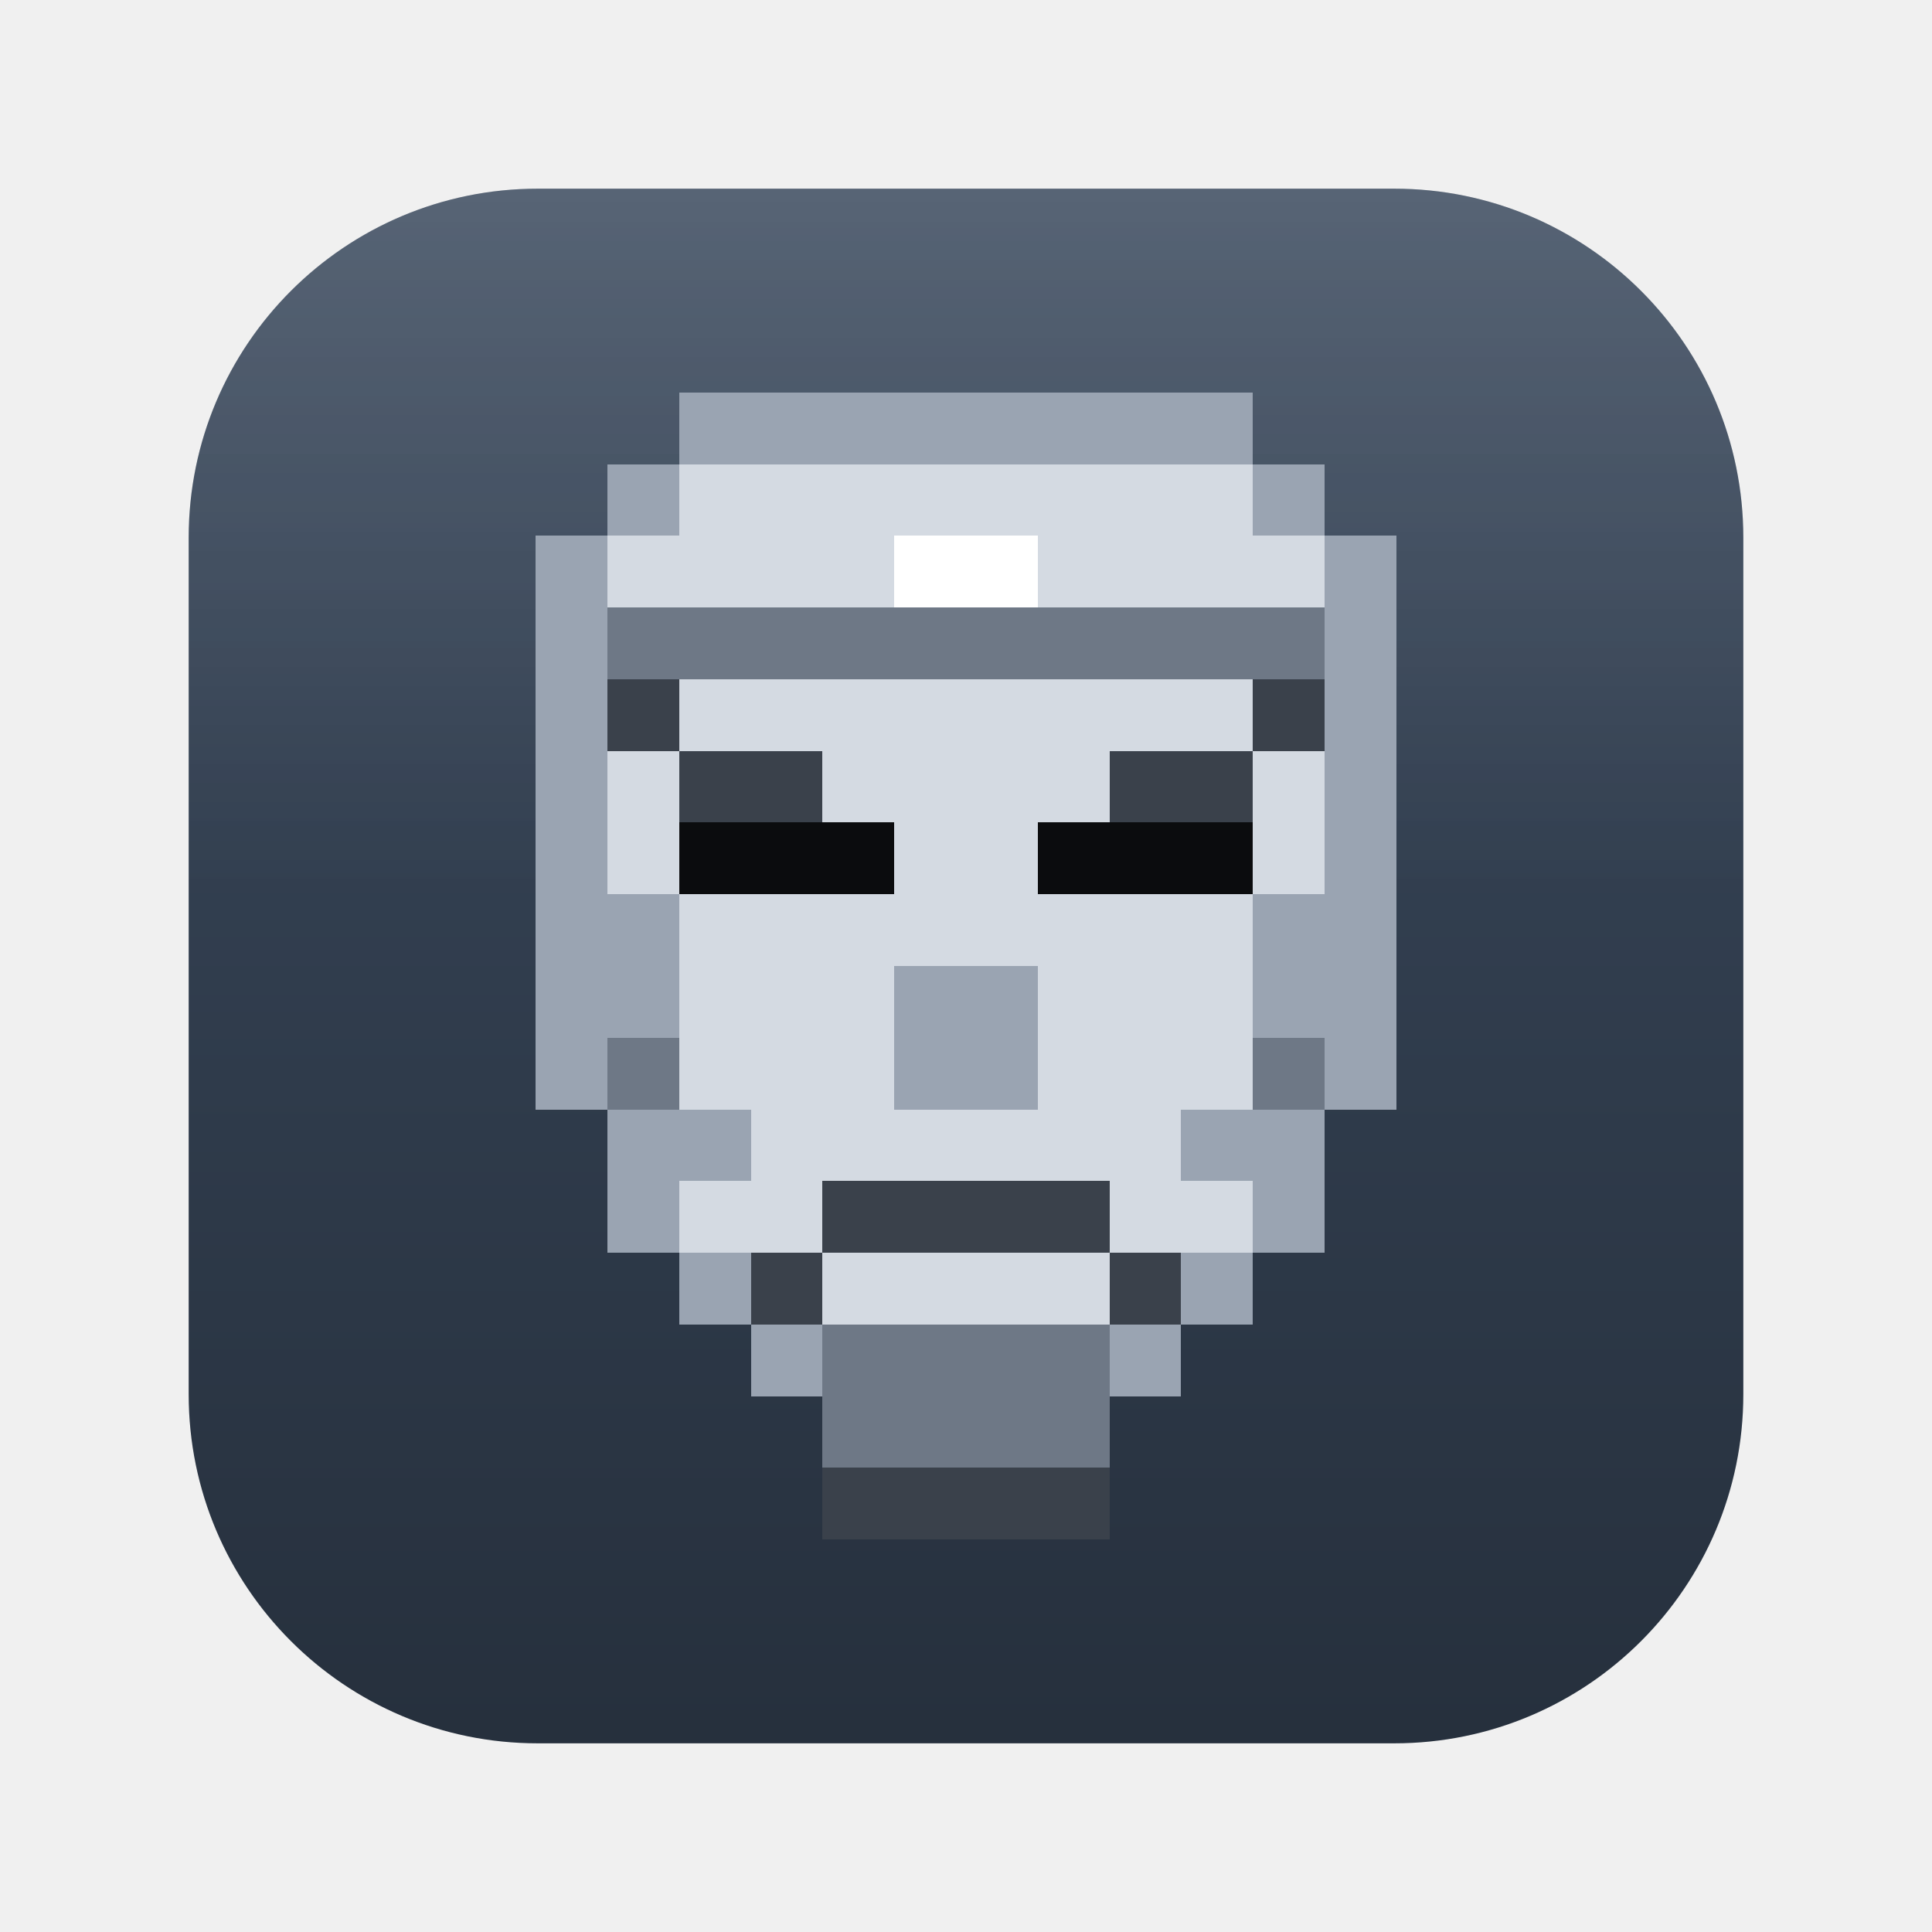
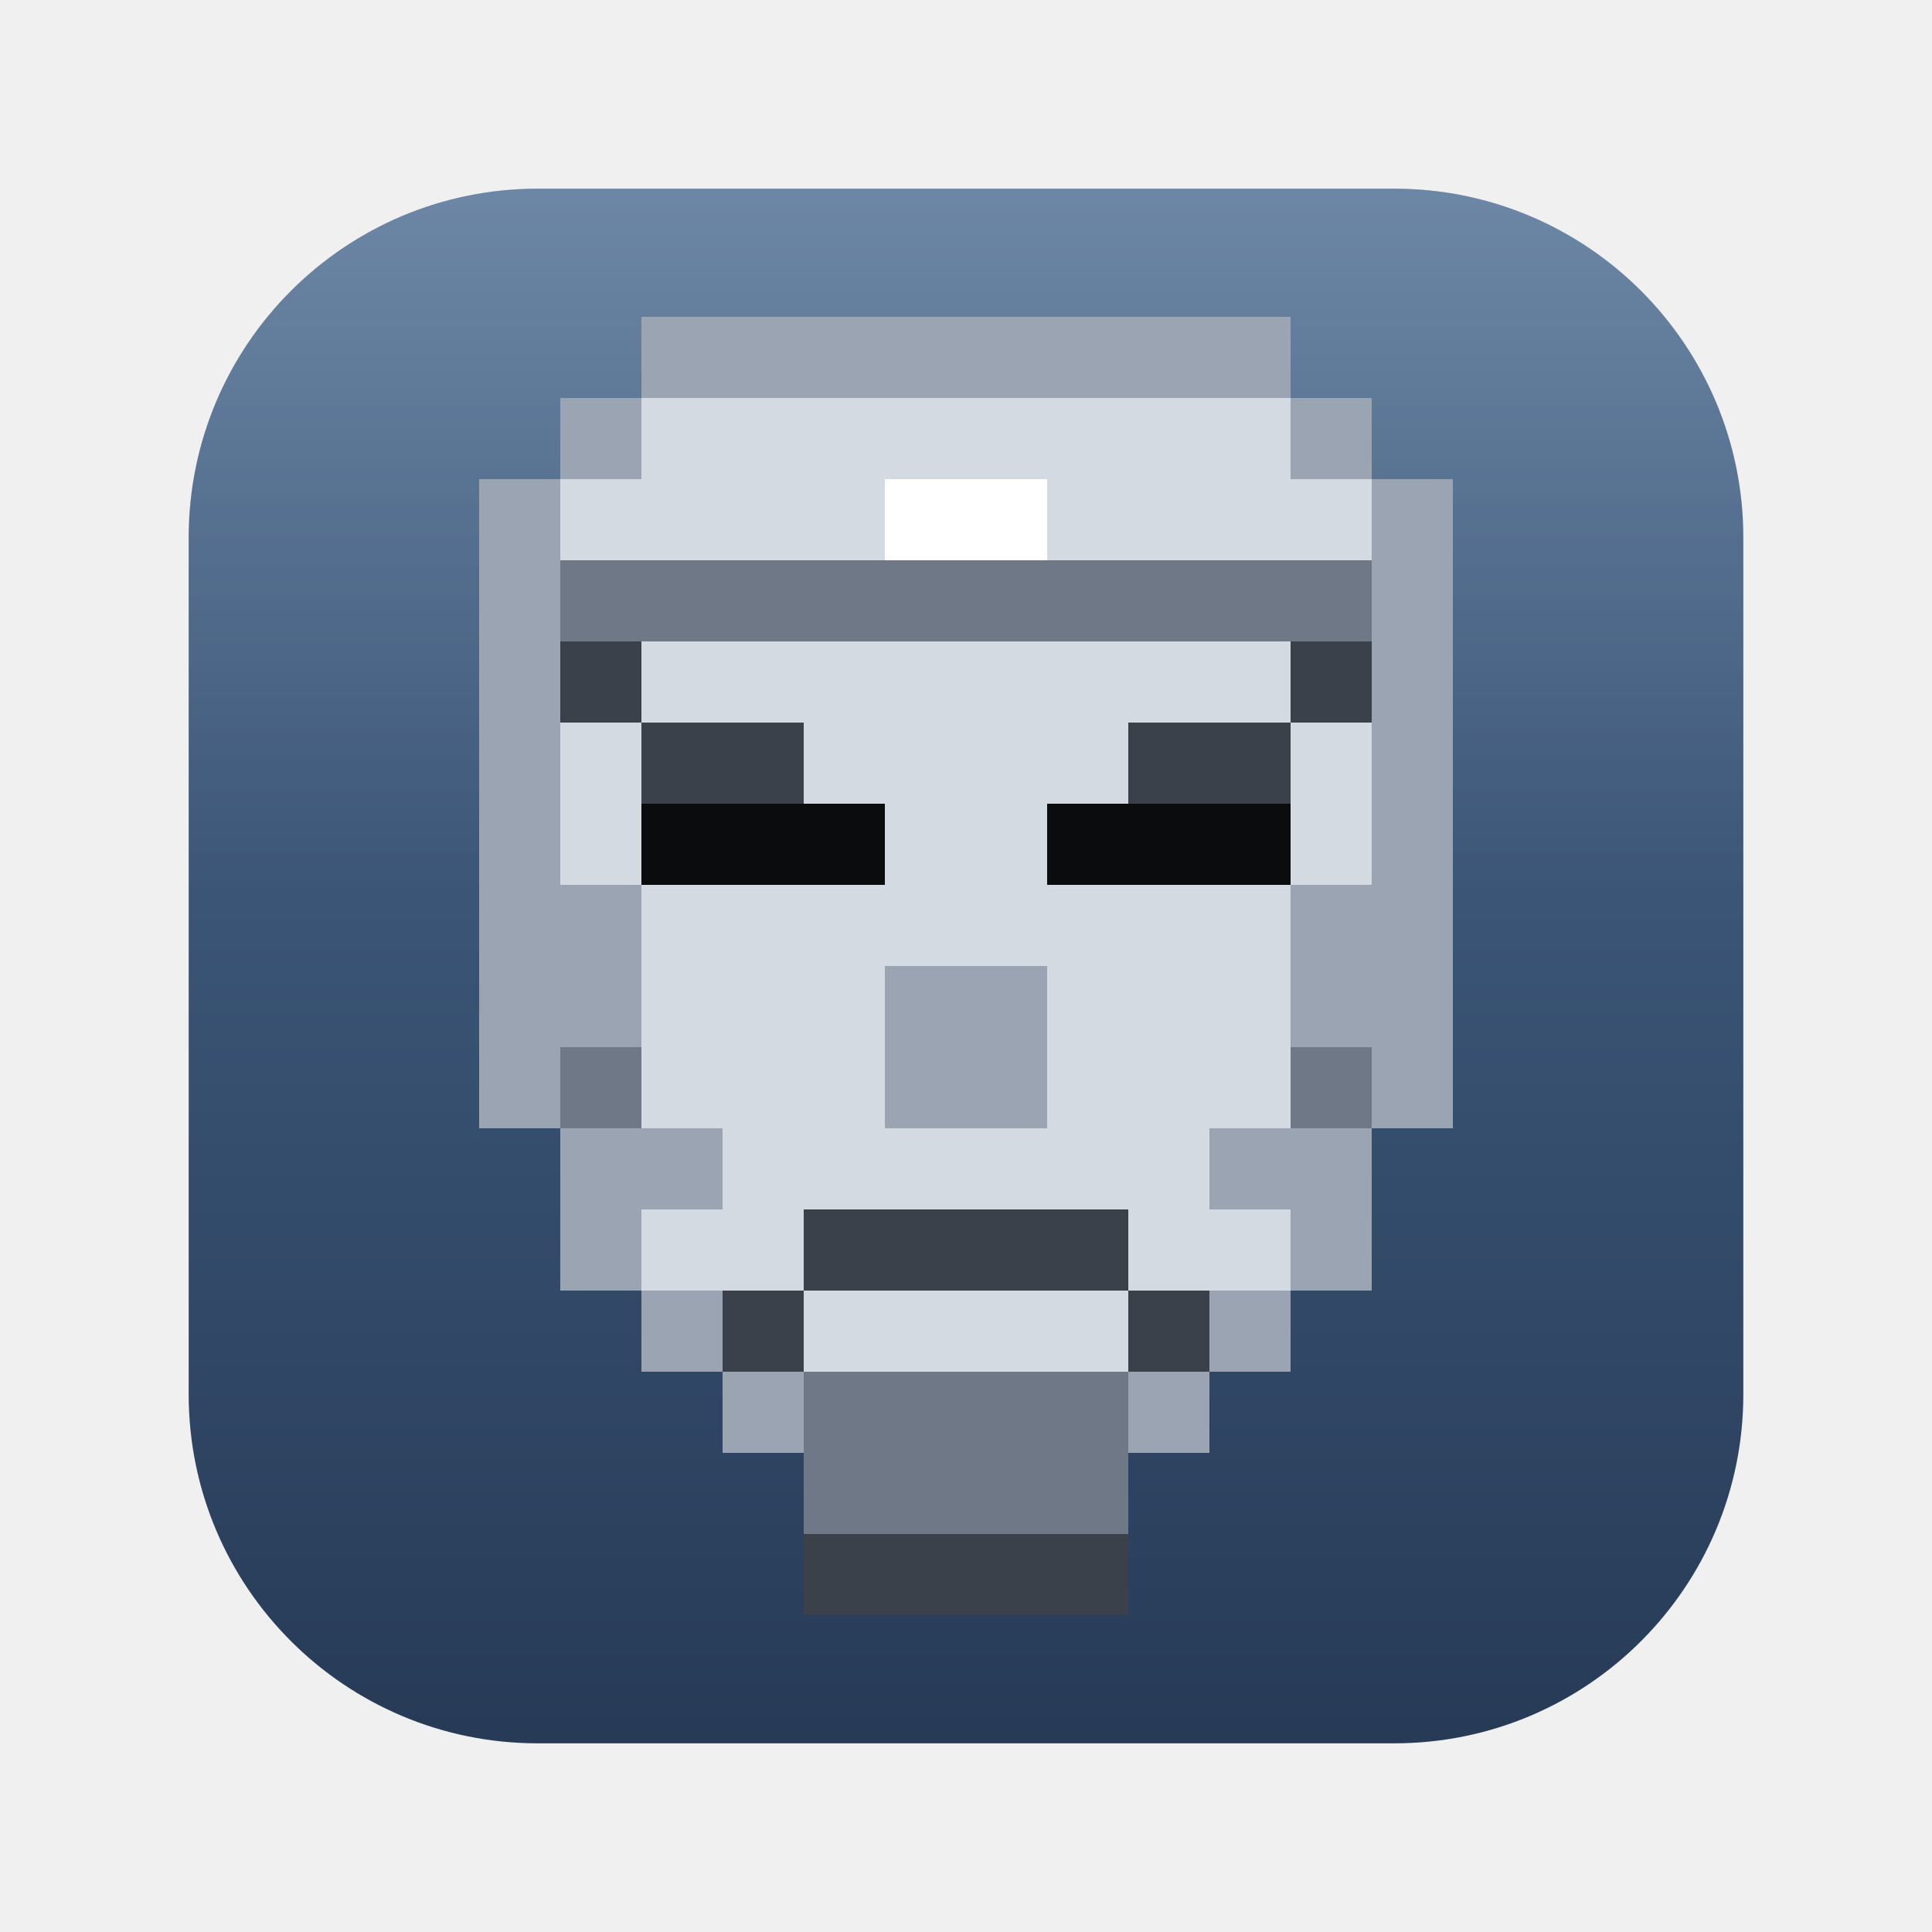
<svg xmlns="http://www.w3.org/2000/svg" viewBox="0 0 1024 1024" width="1024" height="1024">
  <defs>
    <linearGradient id="slate" x1="0" y1="0" x2="0" y2="1">
-       <stop offset="0" stop-color="#3B4A5E" />
-       <stop offset="1" stop-color="#26303D" />
+       <stop offset="0" stop-color="#4C6B91" />
+       <stop offset="1" stop-color="#273B57" />
    </linearGradient>
    <linearGradient id="toplight" x1="0" y1="0" x2="0" y2="1">
-       <stop offset="0" stop-color="#FFFFFF" stop-opacity=".14" />
+       <stop offset="0" stop-color="#FFFFFF" stop-opacity=".18" />
      <stop offset=".45" stop-color="#FFFFFF" stop-opacity="0" />
    </linearGradient>
  </defs>
  <rect x="100" y="100" width="824" height="824" rx="185" fill="url(#slate)" />
  <rect x="100" y="100" width="824" height="824" rx="185" fill="url(#toplight)" />
  <g shape-rendering="crispEdges">
-     <rect x="360" y="208" width="38" height="38" fill="#9AA4B2" />
-     <rect x="398" y="208" width="38" height="38" fill="#9AA4B2" />
-     <rect x="436" y="208" width="38" height="38" fill="#9AA4B2" />
-     <rect x="474" y="208" width="38" height="38" fill="#9AA4B2" />
-     <rect x="512" y="208" width="38" height="38" fill="#9AA4B2" />
-     <rect x="550" y="208" width="38" height="38" fill="#9AA4B2" />
-     <rect x="588" y="208" width="38" height="38" fill="#9AA4B2" />
-     <rect x="626" y="208" width="38" height="38" fill="#9AA4B2" />
-     <rect x="322" y="246" width="38" height="38" fill="#9AA4B2" />
-     <rect x="360" y="246" width="38" height="38" fill="#D4DAE2" />
-     <rect x="398" y="246" width="38" height="38" fill="#D4DAE2" />
-     <rect x="436" y="246" width="38" height="38" fill="#D4DAE2" />
-     <rect x="474" y="246" width="38" height="38" fill="#D4DAE2" />
-     <rect x="512" y="246" width="38" height="38" fill="#D4DAE2" />
-     <rect x="550" y="246" width="38" height="38" fill="#D4DAE2" />
-     <rect x="588" y="246" width="38" height="38" fill="#D4DAE2" />
-     <rect x="626" y="246" width="38" height="38" fill="#D4DAE2" />
-     <rect x="664" y="246" width="38" height="38" fill="#9AA4B2" />
-     <rect x="284" y="284" width="38" height="38" fill="#9AA4B2" />
-     <rect x="322" y="284" width="38" height="38" fill="#D4DAE2" />
-     <rect x="360" y="284" width="38" height="38" fill="#D4DAE2" />
-     <rect x="398" y="284" width="38" height="38" fill="#D4DAE2" />
-     <rect x="436" y="284" width="38" height="38" fill="#D4DAE2" />
-     <rect x="474" y="284" width="38" height="38" fill="#FFFFFF" />
-     <rect x="512" y="284" width="38" height="38" fill="#FFFFFF" />
-     <rect x="550" y="284" width="38" height="38" fill="#D4DAE2" />
-     <rect x="588" y="284" width="38" height="38" fill="#D4DAE2" />
-     <rect x="626" y="284" width="38" height="38" fill="#D4DAE2" />
-     <rect x="664" y="284" width="38" height="38" fill="#D4DAE2" />
-     <rect x="702" y="284" width="38" height="38" fill="#9AA4B2" />
-     <rect x="284" y="322" width="38" height="38" fill="#9AA4B2" />
-     <rect x="322" y="322" width="38" height="38" fill="#6E7886" />
-     <rect x="360" y="322" width="38" height="38" fill="#6E7886" />
-     <rect x="398" y="322" width="38" height="38" fill="#6E7886" />
-     <rect x="436" y="322" width="38" height="38" fill="#6E7886" />
-     <rect x="474" y="322" width="38" height="38" fill="#6E7886" />
-     <rect x="512" y="322" width="38" height="38" fill="#6E7886" />
-     <rect x="550" y="322" width="38" height="38" fill="#6E7886" />
-     <rect x="588" y="322" width="38" height="38" fill="#6E7886" />
-     <rect x="626" y="322" width="38" height="38" fill="#6E7886" />
-     <rect x="664" y="322" width="38" height="38" fill="#6E7886" />
-     <rect x="702" y="322" width="38" height="38" fill="#9AA4B2" />
-     <rect x="284" y="360" width="38" height="38" fill="#9AA4B2" />
-     <rect x="322" y="360" width="38" height="38" fill="#3A414B" />
-     <rect x="360" y="360" width="38" height="38" fill="#D4DAE2" />
-     <rect x="398" y="360" width="38" height="38" fill="#D4DAE2" />
-     <rect x="436" y="360" width="38" height="38" fill="#D4DAE2" />
-     <rect x="474" y="360" width="38" height="38" fill="#D4DAE2" />
-     <rect x="512" y="360" width="38" height="38" fill="#D4DAE2" />
-     <rect x="550" y="360" width="38" height="38" fill="#D4DAE2" />
-     <rect x="588" y="360" width="38" height="38" fill="#D4DAE2" />
-     <rect x="626" y="360" width="38" height="38" fill="#D4DAE2" />
-     <rect x="664" y="360" width="38" height="38" fill="#3A414B" />
-     <rect x="702" y="360" width="38" height="38" fill="#9AA4B2" />
-     <rect x="284" y="398" width="38" height="38" fill="#9AA4B2" />
-     <rect x="322" y="398" width="38" height="38" fill="#D4DAE2" />
-     <rect x="360" y="398" width="38" height="38" fill="#3A414B" />
-     <rect x="398" y="398" width="38" height="38" fill="#3A414B" />
-     <rect x="436" y="398" width="38" height="38" fill="#D4DAE2" />
-     <rect x="474" y="398" width="38" height="38" fill="#D4DAE2" />
-     <rect x="512" y="398" width="38" height="38" fill="#D4DAE2" />
-     <rect x="550" y="398" width="38" height="38" fill="#D4DAE2" />
-     <rect x="588" y="398" width="38" height="38" fill="#3A414B" />
-     <rect x="626" y="398" width="38" height="38" fill="#3A414B" />
-     <rect x="664" y="398" width="38" height="38" fill="#D4DAE2" />
-     <rect x="702" y="398" width="38" height="38" fill="#9AA4B2" />
-     <rect x="284" y="436" width="38" height="38" fill="#9AA4B2" />
-     <rect x="322" y="436" width="38" height="38" fill="#D4DAE2" />
-     <rect x="360" y="436" width="38" height="38" fill="#0B0C0E" />
-     <rect x="398" y="436" width="38" height="38" fill="#0B0C0E" />
-     <rect x="436" y="436" width="38" height="38" fill="#0B0C0E" />
-     <rect x="474" y="436" width="38" height="38" fill="#D4DAE2" />
-     <rect x="512" y="436" width="38" height="38" fill="#D4DAE2" />
-     <rect x="550" y="436" width="38" height="38" fill="#0B0C0E" />
-     <rect x="588" y="436" width="38" height="38" fill="#0B0C0E" />
-     <rect x="626" y="436" width="38" height="38" fill="#0B0C0E" />
-     <rect x="664" y="436" width="38" height="38" fill="#D4DAE2" />
-     <rect x="702" y="436" width="38" height="38" fill="#9AA4B2" />
-     <rect x="284" y="474" width="38" height="38" fill="#9AA4B2" />
-     <rect x="322" y="474" width="38" height="38" fill="#9AA4B2" />
-     <rect x="360" y="474" width="38" height="38" fill="#D4DAE2" />
-     <rect x="398" y="474" width="38" height="38" fill="#D4DAE2" />
-     <rect x="436" y="474" width="38" height="38" fill="#D4DAE2" />
-     <rect x="474" y="474" width="38" height="38" fill="#D4DAE2" />
-     <rect x="512" y="474" width="38" height="38" fill="#D4DAE2" />
-     <rect x="550" y="474" width="38" height="38" fill="#D4DAE2" />
-     <rect x="588" y="474" width="38" height="38" fill="#D4DAE2" />
-     <rect x="626" y="474" width="38" height="38" fill="#D4DAE2" />
-     <rect x="664" y="474" width="38" height="38" fill="#9AA4B2" />
-     <rect x="702" y="474" width="38" height="38" fill="#9AA4B2" />
-     <rect x="284" y="512" width="38" height="38" fill="#9AA4B2" />
-     <rect x="322" y="512" width="38" height="38" fill="#9AA4B2" />
-     <rect x="360" y="512" width="38" height="38" fill="#D4DAE2" />
-     <rect x="398" y="512" width="38" height="38" fill="#D4DAE2" />
-     <rect x="436" y="512" width="38" height="38" fill="#D4DAE2" />
-     <rect x="474" y="512" width="38" height="38" fill="#9AA4B2" />
-     <rect x="512" y="512" width="38" height="38" fill="#9AA4B2" />
-     <rect x="550" y="512" width="38" height="38" fill="#D4DAE2" />
-     <rect x="588" y="512" width="38" height="38" fill="#D4DAE2" />
-     <rect x="626" y="512" width="38" height="38" fill="#D4DAE2" />
-     <rect x="664" y="512" width="38" height="38" fill="#9AA4B2" />
-     <rect x="702" y="512" width="38" height="38" fill="#9AA4B2" />
-     <rect x="284" y="550" width="38" height="38" fill="#9AA4B2" />
-     <rect x="322" y="550" width="38" height="38" fill="#6E7886" />
-     <rect x="360" y="550" width="38" height="38" fill="#D4DAE2" />
-     <rect x="398" y="550" width="38" height="38" fill="#D4DAE2" />
-     <rect x="436" y="550" width="38" height="38" fill="#D4DAE2" />
-     <rect x="474" y="550" width="38" height="38" fill="#9AA4B2" />
-     <rect x="512" y="550" width="38" height="38" fill="#9AA4B2" />
-     <rect x="550" y="550" width="38" height="38" fill="#D4DAE2" />
-     <rect x="588" y="550" width="38" height="38" fill="#D4DAE2" />
-     <rect x="626" y="550" width="38" height="38" fill="#D4DAE2" />
-     <rect x="664" y="550" width="38" height="38" fill="#6E7886" />
-     <rect x="702" y="550" width="38" height="38" fill="#9AA4B2" />
-     <rect x="322" y="588" width="38" height="38" fill="#9AA4B2" />
-     <rect x="360" y="588" width="38" height="38" fill="#9AA4B2" />
-     <rect x="398" y="588" width="38" height="38" fill="#D4DAE2" />
-     <rect x="436" y="588" width="38" height="38" fill="#D4DAE2" />
-     <rect x="474" y="588" width="38" height="38" fill="#D4DAE2" />
-     <rect x="512" y="588" width="38" height="38" fill="#D4DAE2" />
-     <rect x="550" y="588" width="38" height="38" fill="#D4DAE2" />
-     <rect x="588" y="588" width="38" height="38" fill="#D4DAE2" />
-     <rect x="626" y="588" width="38" height="38" fill="#9AA4B2" />
-     <rect x="664" y="588" width="38" height="38" fill="#9AA4B2" />
-     <rect x="322" y="626" width="38" height="38" fill="#9AA4B2" />
-     <rect x="360" y="626" width="38" height="38" fill="#D4DAE2" />
-     <rect x="398" y="626" width="38" height="38" fill="#D4DAE2" />
-     <rect x="436" y="626" width="38" height="38" fill="#3A414B" />
-     <rect x="474" y="626" width="38" height="38" fill="#3A414B" />
-     <rect x="512" y="626" width="38" height="38" fill="#3A414B" />
-     <rect x="550" y="626" width="38" height="38" fill="#3A414B" />
-     <rect x="588" y="626" width="38" height="38" fill="#D4DAE2" />
-     <rect x="626" y="626" width="38" height="38" fill="#D4DAE2" />
-     <rect x="664" y="626" width="38" height="38" fill="#9AA4B2" />
-     <rect x="360" y="664" width="38" height="38" fill="#9AA4B2" />
-     <rect x="398" y="664" width="38" height="38" fill="#3A414B" />
-     <rect x="436" y="664" width="38" height="38" fill="#D4DAE2" />
-     <rect x="474" y="664" width="38" height="38" fill="#D4DAE2" />
-     <rect x="512" y="664" width="38" height="38" fill="#D4DAE2" />
-     <rect x="550" y="664" width="38" height="38" fill="#D4DAE2" />
-     <rect x="588" y="664" width="38" height="38" fill="#3A414B" />
-     <rect x="626" y="664" width="38" height="38" fill="#9AA4B2" />
-     <rect x="398" y="702" width="38" height="38" fill="#9AA4B2" />
-     <rect x="436" y="702" width="38" height="38" fill="#6E7886" />
-     <rect x="474" y="702" width="38" height="38" fill="#6E7886" />
-     <rect x="512" y="702" width="38" height="38" fill="#6E7886" />
-     <rect x="550" y="702" width="38" height="38" fill="#6E7886" />
-     <rect x="588" y="702" width="38" height="38" fill="#9AA4B2" />
-     <rect x="436" y="740" width="38" height="38" fill="#6E7886" />
-     <rect x="474" y="740" width="38" height="38" fill="#6E7886" />
-     <rect x="512" y="740" width="38" height="38" fill="#6E7886" />
-     <rect x="550" y="740" width="38" height="38" fill="#6E7886" />
-     <rect x="436" y="778" width="38" height="38" fill="#3A414B" />
-     <rect x="474" y="778" width="38" height="38" fill="#3A414B" />
-     <rect x="512" y="778" width="38" height="38" fill="#3A414B" />
-     <rect x="550" y="778" width="38" height="38" fill="#3A414B" />
+     <rect x="340" y="168" width="43" height="43" fill="#9AA4B2" />
+     <rect x="383" y="168" width="43" height="43" fill="#9AA4B2" />
+     <rect x="426" y="168" width="43" height="43" fill="#9AA4B2" />
+     <rect x="469" y="168" width="43" height="43" fill="#9AA4B2" />
+     <rect x="512" y="168" width="43" height="43" fill="#9AA4B2" />
+     <rect x="555" y="168" width="43" height="43" fill="#9AA4B2" />
+     <rect x="598" y="168" width="43" height="43" fill="#9AA4B2" />
+     <rect x="641" y="168" width="43" height="43" fill="#9AA4B2" />
+     <rect x="297" y="211" width="43" height="43" fill="#9AA4B2" />
+     <rect x="340" y="211" width="43" height="43" fill="#D4DAE2" />
+     <rect x="383" y="211" width="43" height="43" fill="#D4DAE2" />
+     <rect x="426" y="211" width="43" height="43" fill="#D4DAE2" />
+     <rect x="469" y="211" width="43" height="43" fill="#D4DAE2" />
+     <rect x="512" y="211" width="43" height="43" fill="#D4DAE2" />
+     <rect x="555" y="211" width="43" height="43" fill="#D4DAE2" />
+     <rect x="598" y="211" width="43" height="43" fill="#D4DAE2" />
+     <rect x="641" y="211" width="43" height="43" fill="#D4DAE2" />
+     <rect x="684" y="211" width="43" height="43" fill="#9AA4B2" />
+     <rect x="254" y="254" width="43" height="43" fill="#9AA4B2" />
+     <rect x="297" y="254" width="43" height="43" fill="#D4DAE2" />
+     <rect x="340" y="254" width="43" height="43" fill="#D4DAE2" />
+     <rect x="383" y="254" width="43" height="43" fill="#D4DAE2" />
+     <rect x="426" y="254" width="43" height="43" fill="#D4DAE2" />
+     <rect x="469" y="254" width="43" height="43" fill="#FFFFFF" />
+     <rect x="512" y="254" width="43" height="43" fill="#FFFFFF" />
+     <rect x="555" y="254" width="43" height="43" fill="#D4DAE2" />
+     <rect x="598" y="254" width="43" height="43" fill="#D4DAE2" />
+     <rect x="641" y="254" width="43" height="43" fill="#D4DAE2" />
+     <rect x="684" y="254" width="43" height="43" fill="#D4DAE2" />
+     <rect x="727" y="254" width="43" height="43" fill="#9AA4B2" />
+     <rect x="254" y="297" width="43" height="43" fill="#9AA4B2" />
+     <rect x="297" y="297" width="43" height="43" fill="#6E7886" />
+     <rect x="340" y="297" width="43" height="43" fill="#6E7886" />
+     <rect x="383" y="297" width="43" height="43" fill="#6E7886" />
+     <rect x="426" y="297" width="43" height="43" fill="#6E7886" />
+     <rect x="469" y="297" width="43" height="43" fill="#6E7886" />
+     <rect x="512" y="297" width="43" height="43" fill="#6E7886" />
+     <rect x="555" y="297" width="43" height="43" fill="#6E7886" />
+     <rect x="598" y="297" width="43" height="43" fill="#6E7886" />
+     <rect x="641" y="297" width="43" height="43" fill="#6E7886" />
+     <rect x="684" y="297" width="43" height="43" fill="#6E7886" />
+     <rect x="727" y="297" width="43" height="43" fill="#9AA4B2" />
+     <rect x="254" y="340" width="43" height="43" fill="#9AA4B2" />
+     <rect x="297" y="340" width="43" height="43" fill="#3A414B" />
+     <rect x="340" y="340" width="43" height="43" fill="#D4DAE2" />
+     <rect x="383" y="340" width="43" height="43" fill="#D4DAE2" />
+     <rect x="426" y="340" width="43" height="43" fill="#D4DAE2" />
+     <rect x="469" y="340" width="43" height="43" fill="#D4DAE2" />
+     <rect x="512" y="340" width="43" height="43" fill="#D4DAE2" />
+     <rect x="555" y="340" width="43" height="43" fill="#D4DAE2" />
+     <rect x="598" y="340" width="43" height="43" fill="#D4DAE2" />
+     <rect x="641" y="340" width="43" height="43" fill="#D4DAE2" />
+     <rect x="684" y="340" width="43" height="43" fill="#3A414B" />
+     <rect x="727" y="340" width="43" height="43" fill="#9AA4B2" />
+     <rect x="254" y="383" width="43" height="43" fill="#9AA4B2" />
+     <rect x="297" y="383" width="43" height="43" fill="#D4DAE2" />
+     <rect x="340" y="383" width="43" height="43" fill="#3A414B" />
+     <rect x="383" y="383" width="43" height="43" fill="#3A414B" />
+     <rect x="426" y="383" width="43" height="43" fill="#D4DAE2" />
+     <rect x="469" y="383" width="43" height="43" fill="#D4DAE2" />
+     <rect x="512" y="383" width="43" height="43" fill="#D4DAE2" />
+     <rect x="555" y="383" width="43" height="43" fill="#D4DAE2" />
+     <rect x="598" y="383" width="43" height="43" fill="#3A414B" />
+     <rect x="641" y="383" width="43" height="43" fill="#3A414B" />
+     <rect x="684" y="383" width="43" height="43" fill="#D4DAE2" />
+     <rect x="727" y="383" width="43" height="43" fill="#9AA4B2" />
+     <rect x="254" y="426" width="43" height="43" fill="#9AA4B2" />
+     <rect x="297" y="426" width="43" height="43" fill="#D4DAE2" />
+     <rect x="340" y="426" width="43" height="43" fill="#0B0C0E" />
+     <rect x="383" y="426" width="43" height="43" fill="#0B0C0E" />
+     <rect x="426" y="426" width="43" height="43" fill="#0B0C0E" />
+     <rect x="469" y="426" width="43" height="43" fill="#D4DAE2" />
+     <rect x="512" y="426" width="43" height="43" fill="#D4DAE2" />
+     <rect x="555" y="426" width="43" height="43" fill="#0B0C0E" />
+     <rect x="598" y="426" width="43" height="43" fill="#0B0C0E" />
+     <rect x="641" y="426" width="43" height="43" fill="#0B0C0E" />
+     <rect x="684" y="426" width="43" height="43" fill="#D4DAE2" />
+     <rect x="727" y="426" width="43" height="43" fill="#9AA4B2" />
+     <rect x="254" y="469" width="43" height="43" fill="#9AA4B2" />
+     <rect x="297" y="469" width="43" height="43" fill="#9AA4B2" />
+     <rect x="340" y="469" width="43" height="43" fill="#D4DAE2" />
+     <rect x="383" y="469" width="43" height="43" fill="#D4DAE2" />
+     <rect x="426" y="469" width="43" height="43" fill="#D4DAE2" />
+     <rect x="469" y="469" width="43" height="43" fill="#D4DAE2" />
+     <rect x="512" y="469" width="43" height="43" fill="#D4DAE2" />
+     <rect x="555" y="469" width="43" height="43" fill="#D4DAE2" />
+     <rect x="598" y="469" width="43" height="43" fill="#D4DAE2" />
+     <rect x="641" y="469" width="43" height="43" fill="#D4DAE2" />
+     <rect x="684" y="469" width="43" height="43" fill="#9AA4B2" />
+     <rect x="727" y="469" width="43" height="43" fill="#9AA4B2" />
+     <rect x="254" y="512" width="43" height="43" fill="#9AA4B2" />
+     <rect x="297" y="512" width="43" height="43" fill="#9AA4B2" />
+     <rect x="340" y="512" width="43" height="43" fill="#D4DAE2" />
+     <rect x="383" y="512" width="43" height="43" fill="#D4DAE2" />
+     <rect x="426" y="512" width="43" height="43" fill="#D4DAE2" />
+     <rect x="469" y="512" width="43" height="43" fill="#9AA4B2" />
+     <rect x="512" y="512" width="43" height="43" fill="#9AA4B2" />
+     <rect x="555" y="512" width="43" height="43" fill="#D4DAE2" />
+     <rect x="598" y="512" width="43" height="43" fill="#D4DAE2" />
+     <rect x="641" y="512" width="43" height="43" fill="#D4DAE2" />
+     <rect x="684" y="512" width="43" height="43" fill="#9AA4B2" />
+     <rect x="727" y="512" width="43" height="43" fill="#9AA4B2" />
+     <rect x="254" y="555" width="43" height="43" fill="#9AA4B2" />
+     <rect x="297" y="555" width="43" height="43" fill="#6E7886" />
+     <rect x="340" y="555" width="43" height="43" fill="#D4DAE2" />
+     <rect x="383" y="555" width="43" height="43" fill="#D4DAE2" />
+     <rect x="426" y="555" width="43" height="43" fill="#D4DAE2" />
+     <rect x="469" y="555" width="43" height="43" fill="#9AA4B2" />
+     <rect x="512" y="555" width="43" height="43" fill="#9AA4B2" />
+     <rect x="555" y="555" width="43" height="43" fill="#D4DAE2" />
+     <rect x="598" y="555" width="43" height="43" fill="#D4DAE2" />
+     <rect x="641" y="555" width="43" height="43" fill="#D4DAE2" />
+     <rect x="684" y="555" width="43" height="43" fill="#6E7886" />
+     <rect x="727" y="555" width="43" height="43" fill="#9AA4B2" />
+     <rect x="297" y="598" width="43" height="43" fill="#9AA4B2" />
+     <rect x="340" y="598" width="43" height="43" fill="#9AA4B2" />
+     <rect x="383" y="598" width="43" height="43" fill="#D4DAE2" />
+     <rect x="426" y="598" width="43" height="43" fill="#D4DAE2" />
+     <rect x="469" y="598" width="43" height="43" fill="#D4DAE2" />
+     <rect x="512" y="598" width="43" height="43" fill="#D4DAE2" />
+     <rect x="555" y="598" width="43" height="43" fill="#D4DAE2" />
+     <rect x="598" y="598" width="43" height="43" fill="#D4DAE2" />
+     <rect x="641" y="598" width="43" height="43" fill="#9AA4B2" />
+     <rect x="684" y="598" width="43" height="43" fill="#9AA4B2" />
+     <rect x="297" y="641" width="43" height="43" fill="#9AA4B2" />
+     <rect x="340" y="641" width="43" height="43" fill="#D4DAE2" />
+     <rect x="383" y="641" width="43" height="43" fill="#D4DAE2" />
+     <rect x="426" y="641" width="43" height="43" fill="#3A414B" />
+     <rect x="469" y="641" width="43" height="43" fill="#3A414B" />
+     <rect x="512" y="641" width="43" height="43" fill="#3A414B" />
+     <rect x="555" y="641" width="43" height="43" fill="#3A414B" />
+     <rect x="598" y="641" width="43" height="43" fill="#D4DAE2" />
+     <rect x="641" y="641" width="43" height="43" fill="#D4DAE2" />
+     <rect x="684" y="641" width="43" height="43" fill="#9AA4B2" />
+     <rect x="340" y="684" width="43" height="43" fill="#9AA4B2" />
+     <rect x="383" y="684" width="43" height="43" fill="#3A414B" />
+     <rect x="426" y="684" width="43" height="43" fill="#D4DAE2" />
+     <rect x="469" y="684" width="43" height="43" fill="#D4DAE2" />
+     <rect x="512" y="684" width="43" height="43" fill="#D4DAE2" />
+     <rect x="555" y="684" width="43" height="43" fill="#D4DAE2" />
+     <rect x="598" y="684" width="43" height="43" fill="#3A414B" />
+     <rect x="641" y="684" width="43" height="43" fill="#9AA4B2" />
+     <rect x="383" y="727" width="43" height="43" fill="#9AA4B2" />
+     <rect x="426" y="727" width="43" height="43" fill="#6E7886" />
+     <rect x="469" y="727" width="43" height="43" fill="#6E7886" />
+     <rect x="512" y="727" width="43" height="43" fill="#6E7886" />
+     <rect x="555" y="727" width="43" height="43" fill="#6E7886" />
+     <rect x="598" y="727" width="43" height="43" fill="#9AA4B2" />
+     <rect x="426" y="770" width="43" height="43" fill="#6E7886" />
+     <rect x="469" y="770" width="43" height="43" fill="#6E7886" />
+     <rect x="512" y="770" width="43" height="43" fill="#6E7886" />
+     <rect x="555" y="770" width="43" height="43" fill="#6E7886" />
+     <rect x="426" y="813" width="43" height="43" fill="#3A414B" />
+     <rect x="469" y="813" width="43" height="43" fill="#3A414B" />
+     <rect x="512" y="813" width="43" height="43" fill="#3A414B" />
+     <rect x="555" y="813" width="43" height="43" fill="#3A414B" />
  </g>
</svg>
